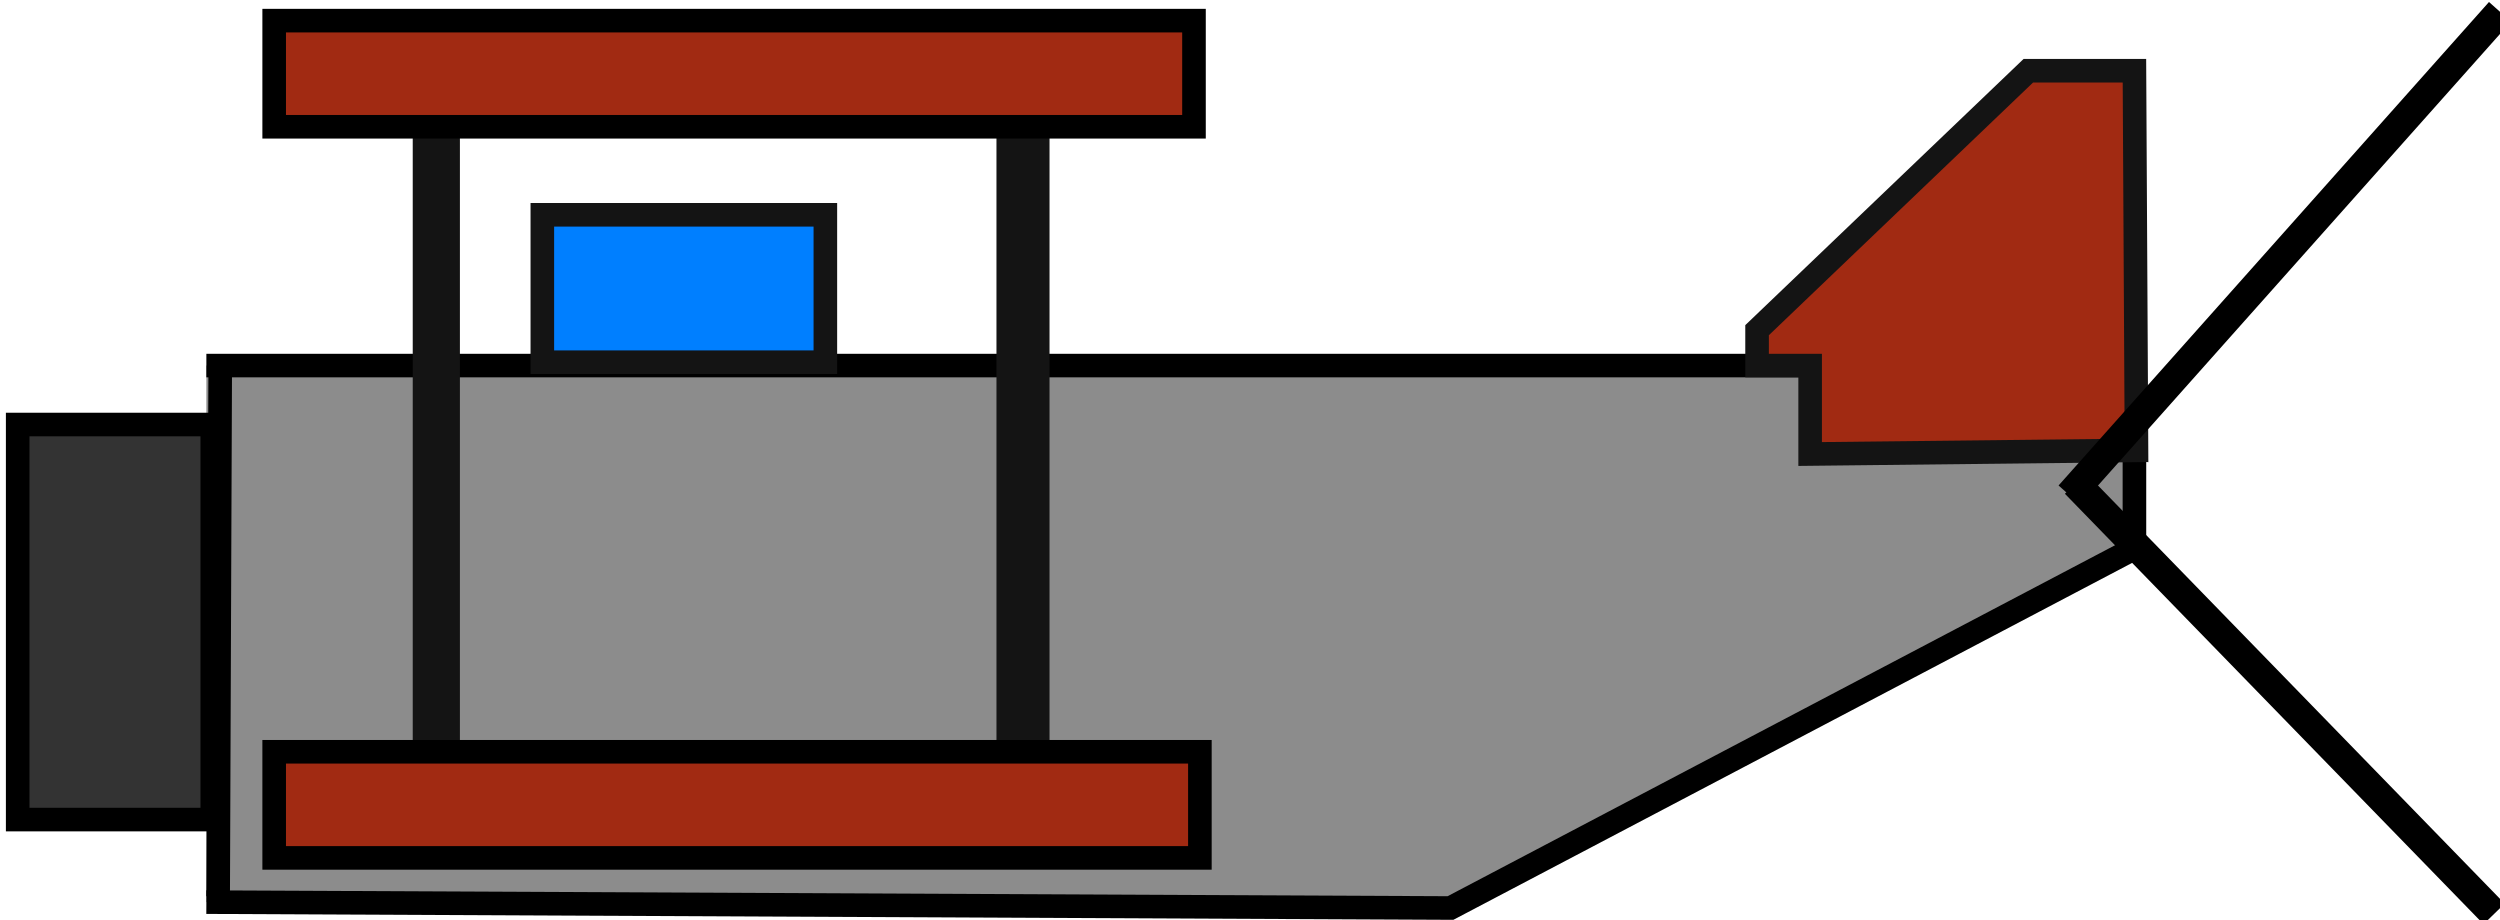
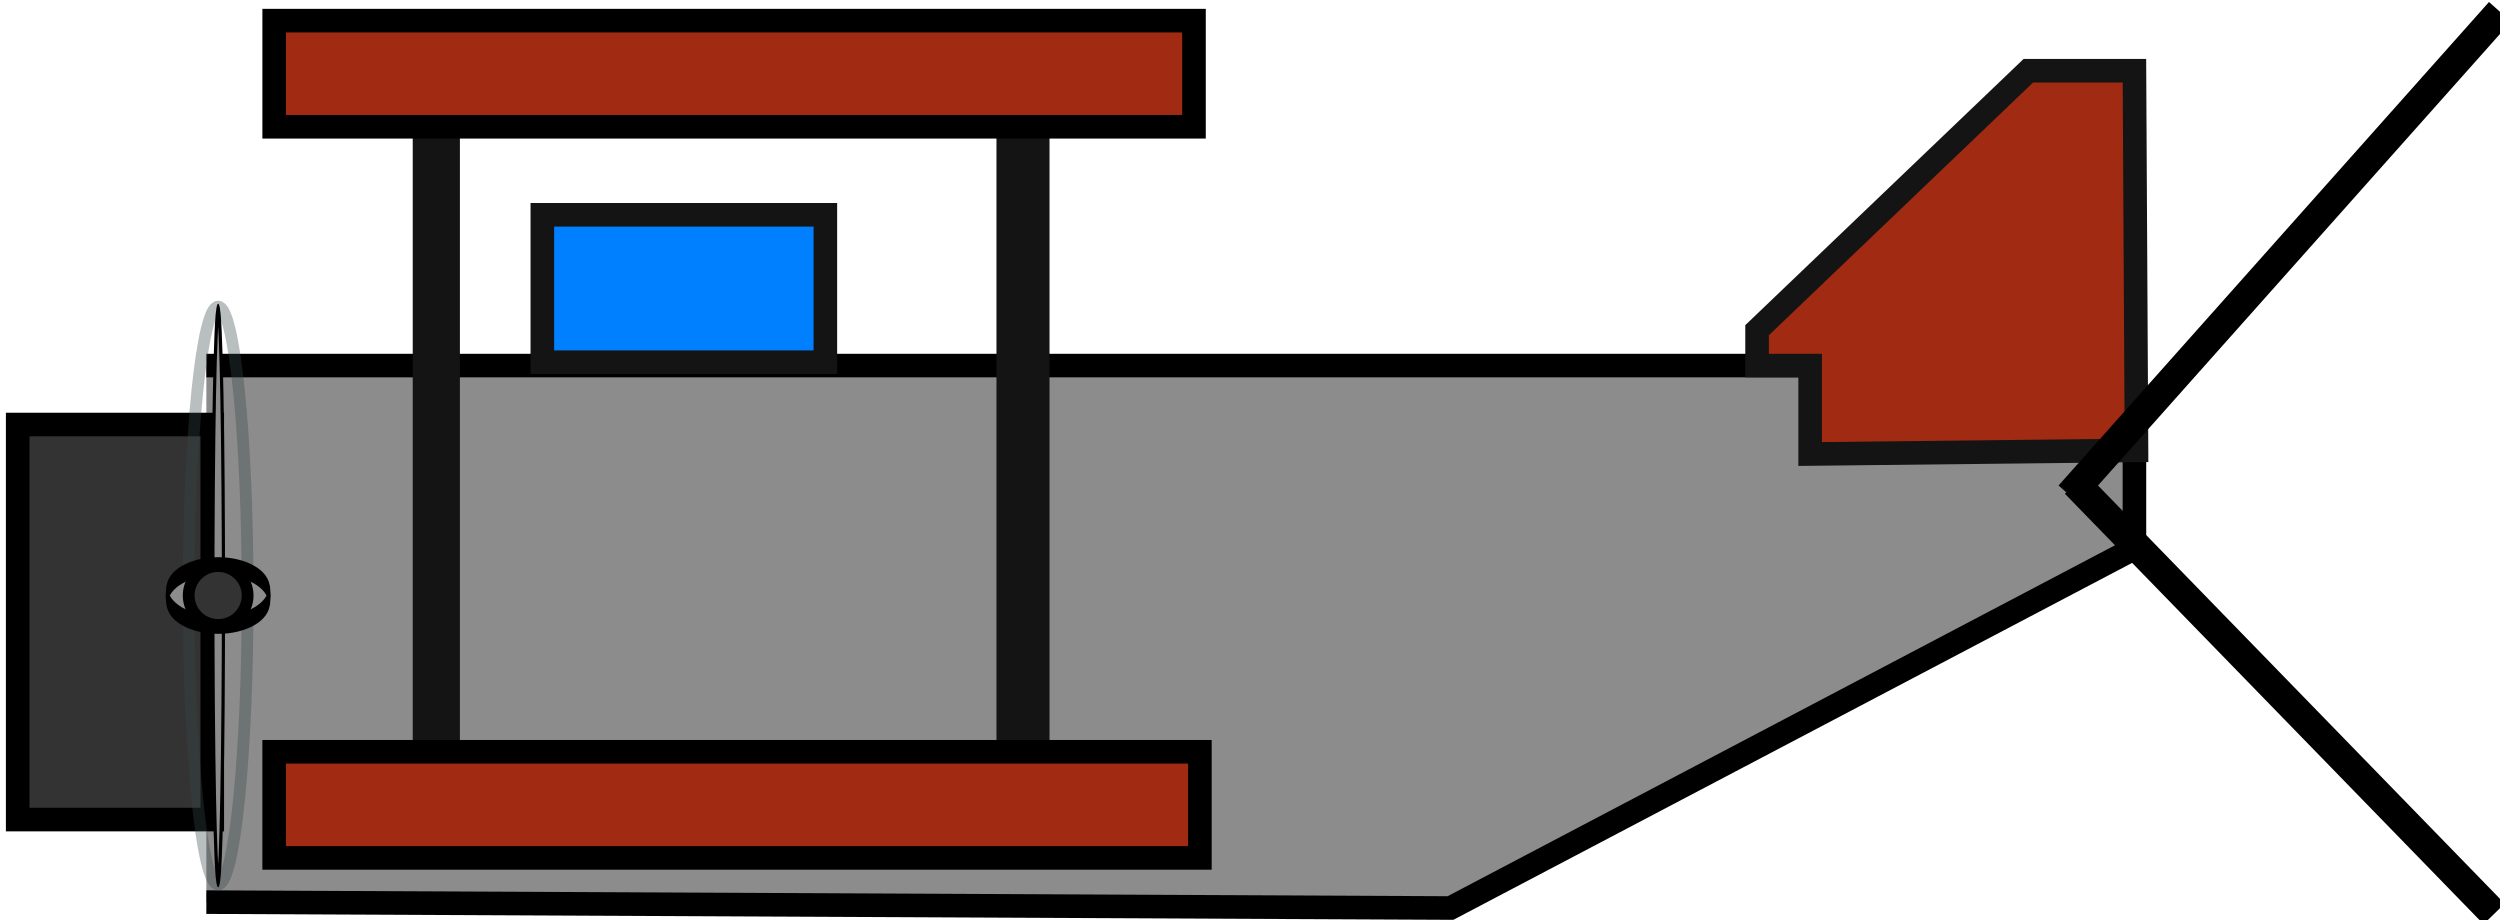
<svg xmlns="http://www.w3.org/2000/svg" width="424" height="156">
  <g class="layer">
    <path d="m35,153l211,1l116,-61l0,-31l-327,0" fill="#8c8c8c" id="svg_1" stroke="#000000" stroke-width="4" />
    <rect fill="#333333" height="67" id="svg_2" stroke="#000000" stroke-dasharray="null" stroke-linecap="null" stroke-linejoin="null" stroke-width="4" width="33" x="3" y="72" />
    <line fill="none" id="svg_5" stroke="#141414" stroke-dasharray="null" stroke-linecap="null" stroke-linejoin="null" stroke-width="8" x1="74" x2="74" y1="21" y2="137" />
    <line fill="none" id="svg_6" stroke="#141414" stroke-dasharray="null" stroke-linecap="null" stroke-linejoin="null" stroke-width="9" x1="173.5" x2="173.5" y1="22" y2="135" />
    <rect fill="#a12a12" height="18" id="svg_7" stroke="#000000" stroke-dasharray="null" stroke-linecap="null" stroke-linejoin="null" stroke-width="4" width="157" x="46.5" y="127.5" />
    <rect fill="#a12a12" height="18" id="svg_4" stroke="#000000" stroke-dasharray="null" stroke-linecap="null" stroke-linejoin="null" stroke-width="4" width="156" x="46.5" y="3.5" />
    <rect fill="#007fff" height="25" id="svg_12" stroke="#141414" stroke-dasharray="null" stroke-linecap="null" stroke-linejoin="null" stroke-width="4" width="48" x="91.98" y="36.43" />
    <path d="m362.35,76.38l-0.35,-64.38l-18,0l-46,44l0,6l9,0l0,15l55.35,-0.62z" fill="#a12a12" fill-opacity="null" id="svg_18" stroke="#141414" stroke-dasharray="null" stroke-linecap="null" stroke-linejoin="null" stroke-opacity="null" stroke-width="4" />
-     <path d="m37.35,62.25l-0.35,89.75l0.35,-89.75z" fill="#8c8c8c" fill-opacity="null" id="svg_19" stroke="#000000" stroke-dasharray="null" stroke-linecap="null" stroke-linejoin="null" stroke-opacity="null" stroke-width="4" />
+     <g transform="translate(37 101)">
+       <ellipse rx="5" ry="49" fill="none" stroke="#374544" stroke-width="2" opacity=".35" />
+       <g transform="scale(.18 1)">
+         <g>
+           <animateTransform attributeName="transform" type="rotate" from="0" to="360" dur=".16s" repeatCount="indefinite" />
+           <ellipse rx="5" ry="48" fill="#8c8c8c" stroke="#000" stroke-width="3" />
+           <ellipse rx="48" ry="5" fill="#8c8c8c" stroke="#000" stroke-width="3" />
+         </g>
+       </g>
+       <circle r="5" fill="#333333" stroke="#000" stroke-width="2" />
+     </g>
    <line fill="none" id="svg_3" stroke="#000000" stroke-width="5" x1="424" x2="351" y1="2" y2="84" />
    <line fill="none" id="svg_8" stroke="#000000" stroke-width="5" x1="423" x2="352" y1="155" y2="82" />
  </g>
</svg>
